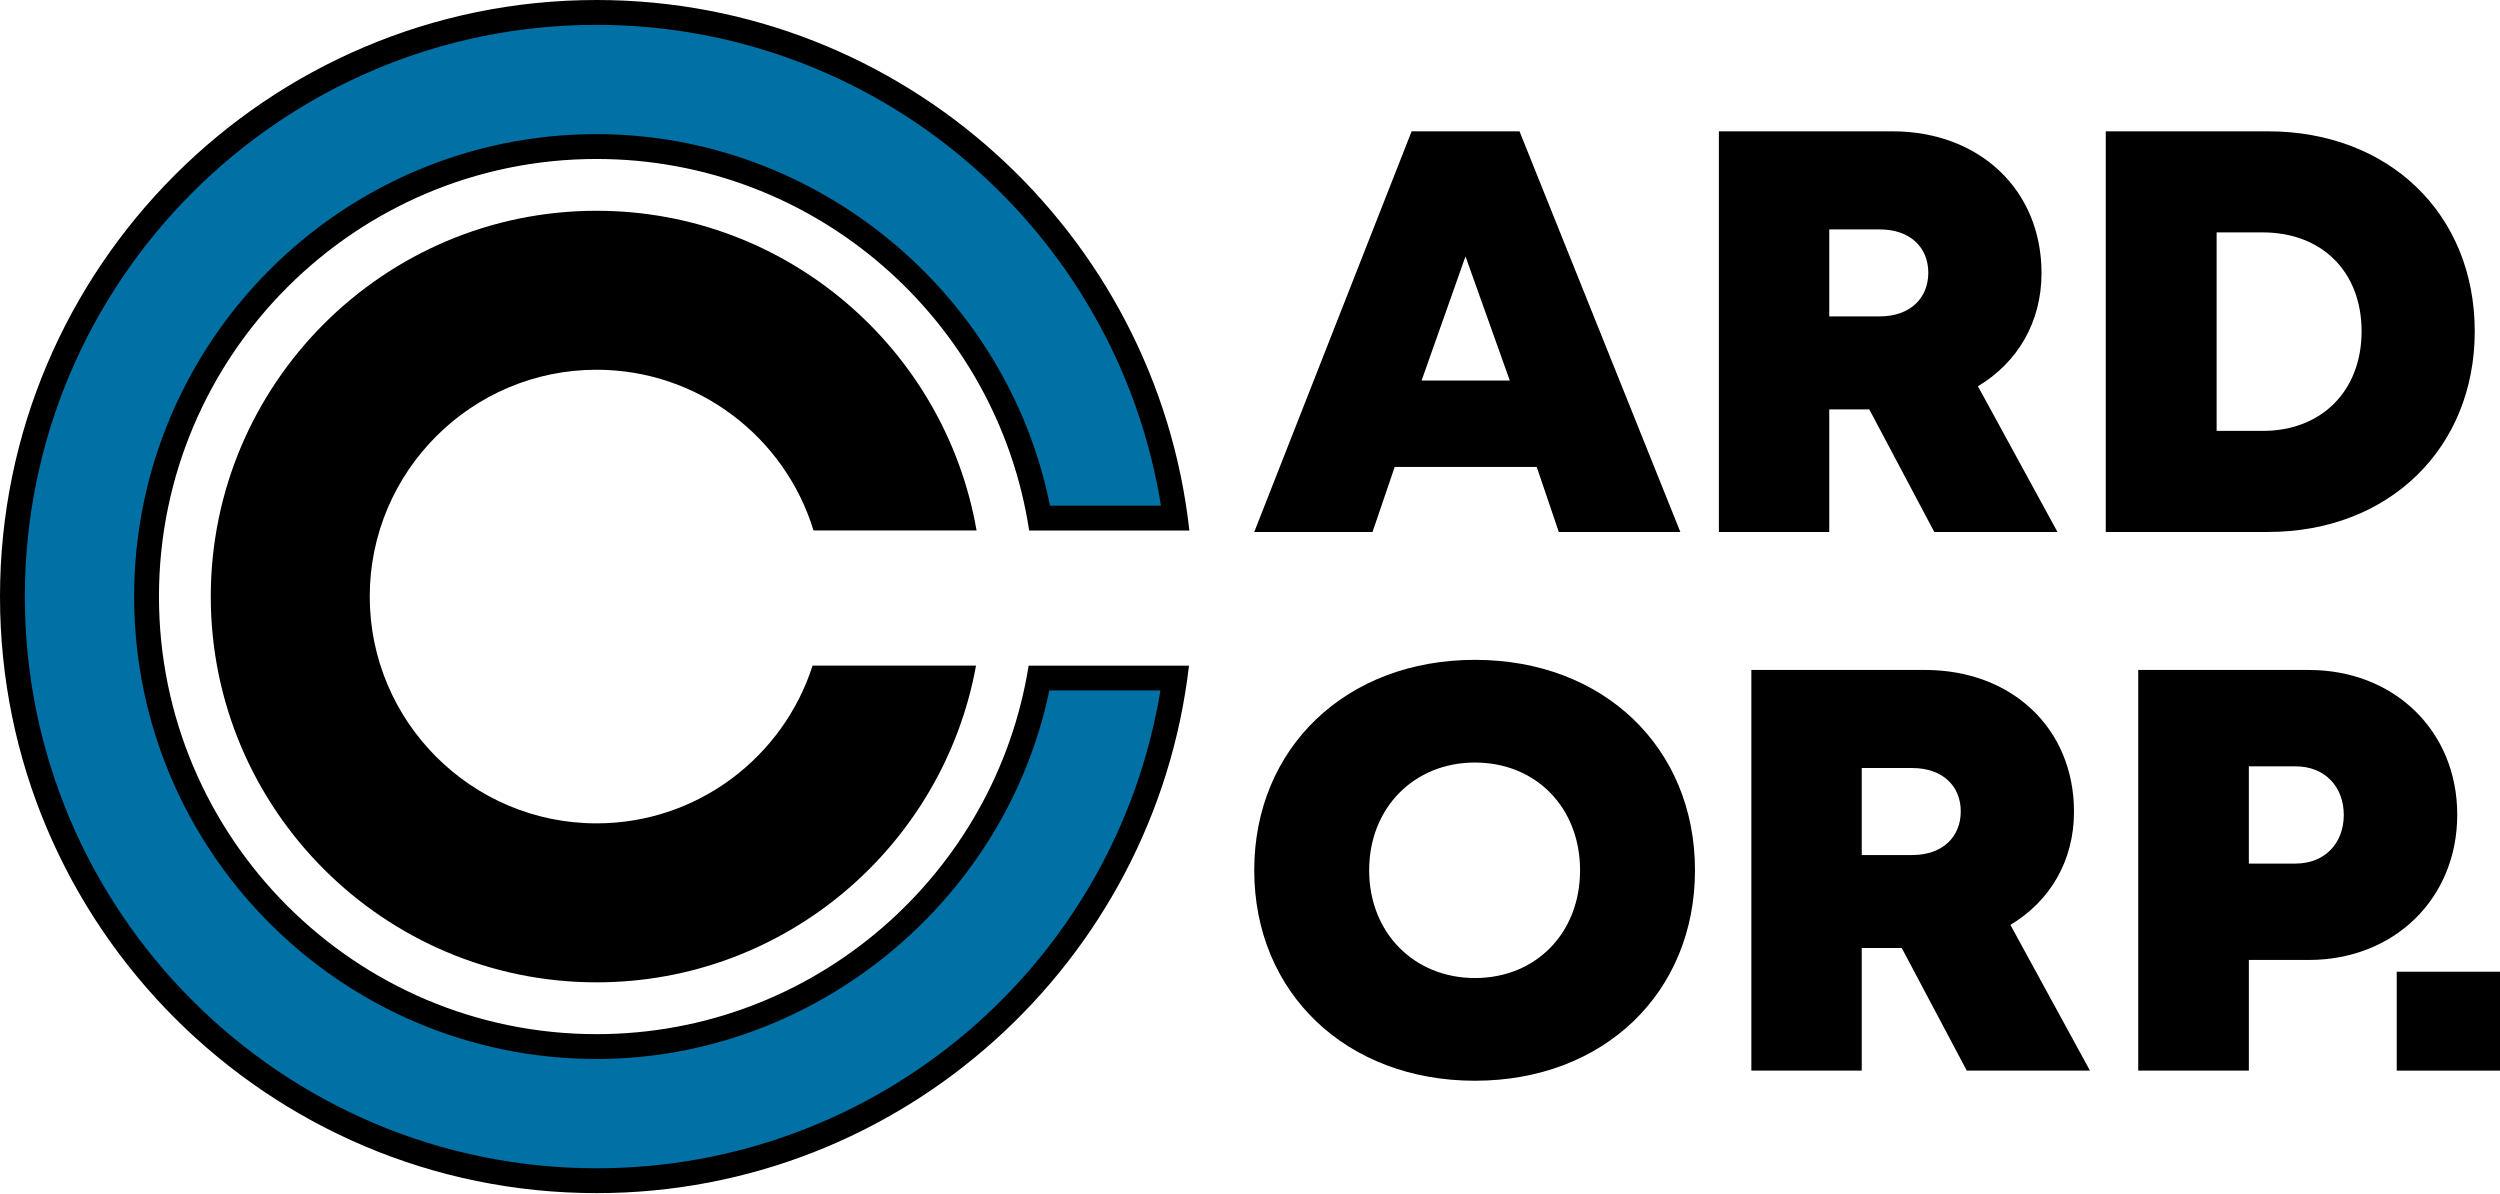
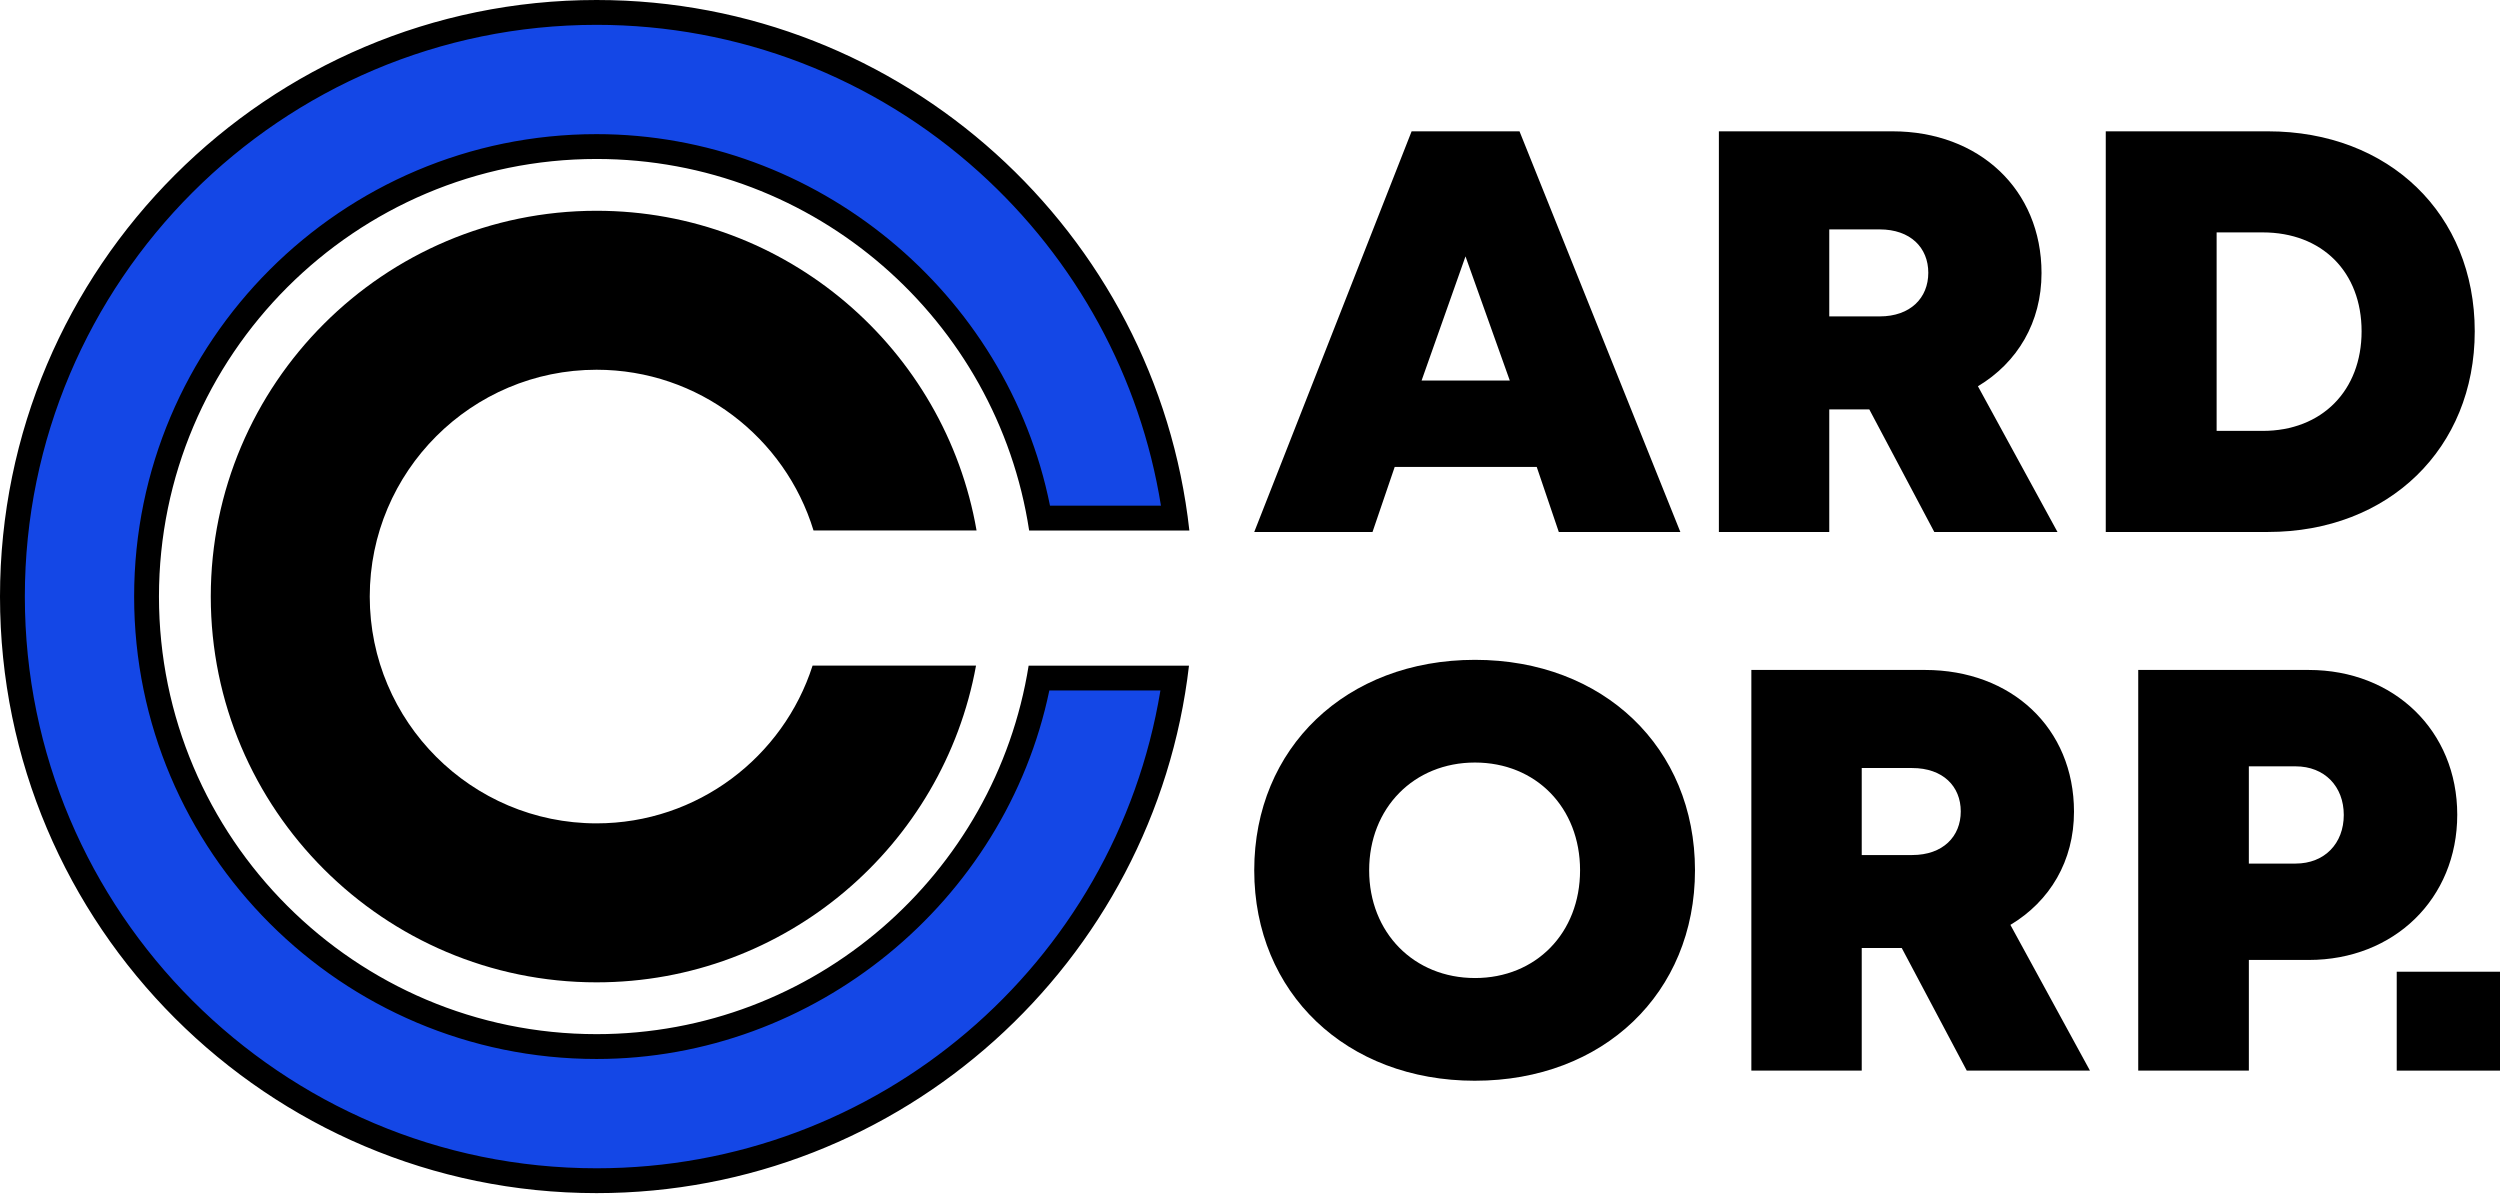
<svg xmlns="http://www.w3.org/2000/svg" id="Layer_2" data-name="Layer 2" viewBox="0 0 251.611 120.08">
  <g id="Layer_1-2" data-name="Layer 1">
    <g>
      <g>
        <g>
-           <path d="M60.04,118.831C27.623,118.831,1.25,92.458,1.25,60.041S27.623,1.25,60.04,1.25c29.54,0,54.34,21.78,58.252,50.892h-13.651c-3.785-21.392-22.769-37.392-44.601-37.392-24.973,0-45.29,20.317-45.29,45.291s20.317,45.29,45.29,45.29c21.674,0,40.634-15.871,44.541-37.088h13.665c-4.048,28.938-28.826,50.588-58.206,50.588Z" style="fill: #0070a5;" />
+           <path d="M60.04,118.831C27.623,118.831,1.25,92.458,1.25,60.041S27.623,1.25,60.04,1.25c29.54,0,54.34,21.78,58.252,50.892h-13.651c-3.785-21.392-22.769-37.392-44.601-37.392-24.973,0-45.29,20.317-45.29,45.291s20.317,45.29,45.29,45.29c21.674,0,40.634-15.871,44.541-37.088h13.665c-4.048,28.938-28.826,50.588-58.206,50.588Z" style="fill: #1447E6;" />
          <path d="M60.04,2.5c14.23,0,27.898,5.259,38.485,14.807,9.809,8.847,16.247,20.687,18.318,33.585h-11.167c-4.308-21.463-23.554-37.392-45.636-37.392-25.662,0-46.54,20.878-46.54,46.541,0,25.662,20.878,46.54,46.54,46.54,21.923,0,41.142-15.799,45.569-37.088h11.181c-4.561,27.607-28.479,48.088-56.75,48.088-31.728,0-57.54-25.812-57.54-57.54C2.5,28.313,28.312,2.5,60.04,2.5m0-2.5C26.934,0,0,26.934,0,60.041c0,33.106,26.934,60.04,60.04,60.04,30.754,0,56.167-23.247,59.625-53.088h-16.139c-3.344,20.992-21.568,37.088-43.487,37.088-24.284,0-44.04-19.756-44.04-44.04,0-24.284,19.756-44.041,44.04-44.041,22.024,0,40.324,16.251,43.539,37.392h16.125C116.384,23.404,90.899,0,60.04,0h0Z" />
        </g>
        <path d="M81.781,66.992c-2.948,9.197-11.577,15.875-21.741,15.875-12.587,0-22.827-10.24-22.827-22.827,0-12.587,10.24-22.827,22.827-22.827,10.275,0,18.983,6.825,21.836,16.178h16.409c-3.164-18.251-19.104-32.178-38.245-32.178-21.409,0-38.827,17.417-38.827,38.827,0,21.409,17.418,38.827,38.827,38.827,19.035,0,34.904-13.773,38.191-31.875h-16.45Z" />
      </g>
      <g>
        <path d="M148.445,108.771c-12.963,0-22.213-8.858-22.213-21.181,0-12.324,9.25-21.181,22.213-21.181,12.93,0,22.146,8.823,22.146,21.181,0,12.356-9.216,21.18-22.146,21.18v.001Zm0-10.337c6.138,0,10.58-4.534,10.58-10.844,0-6.31-4.442-10.845-10.58-10.845-6.138,0-10.647,4.567-10.647,10.844,0,6.278,4.509,10.844,10.647,10.844v.001Z" />
        <path d="M191.4,95.413h-4.027v12.337h-11.109v-40.323h17.477c8.693,0,14.995,5.841,14.995,14.27,0,4.948-2.417,9.003-6.401,11.387l8.007,14.666h-12.399l-6.542-12.337Zm-4.027-9.358h5.074c3.105,0,4.893-1.87,4.893-4.391s-1.788-4.366-4.893-4.366h-5.074v8.756Z" />
        <path d="M247.308,81.996c0,8.456-6.368,14.618-14.939,14.618h-6.034v11.137h-11.134v-40.323h17.168c8.571,0,14.939,6.113,14.939,14.569Zm-11.42,.025c0-2.866-1.927-4.893-4.852-4.893h-4.702v9.786h4.702c2.924,0,4.852-2.027,4.852-4.893Z" />
      </g>
      <g>
        <path d="M154.663,46.991h-14.293l-2.234,6.55h-11.904l15.839-40.323h10.859l16.187,40.323h-12.233l-2.222-6.55Zm-7.169-21.188l-4.419,12.495h8.877l-4.458-12.495Z" />
        <path d="M188.132,41.202h-4.027v12.338h-11.109V13.217h17.477c8.693,0,14.995,5.841,14.995,14.27,0,4.948-2.417,9.003-6.401,11.387l8.007,14.666h-12.399l-6.542-12.338Zm-4.027-9.358h5.074c3.105,0,4.893-1.87,4.893-4.391,0-2.52-1.788-4.365-4.893-4.365h-5.074v8.755Z" />
        <path d="M249.069,33.345c0,11.767-8.641,20.195-20.816,20.195h-16.32V13.217h16.32c12.209,0,20.816,8.345,20.816,20.128Zm-11.388,0c0-5.982-3.98-9.955-9.952-9.955h-4.638v19.977h4.638c5.972,0,9.952-4.073,9.952-10.022Z" />
      </g>
      <path d="M241.217,97.798h10.394v9.954h-10.394v-9.954Z" />
    </g>
  </g>
</svg>
